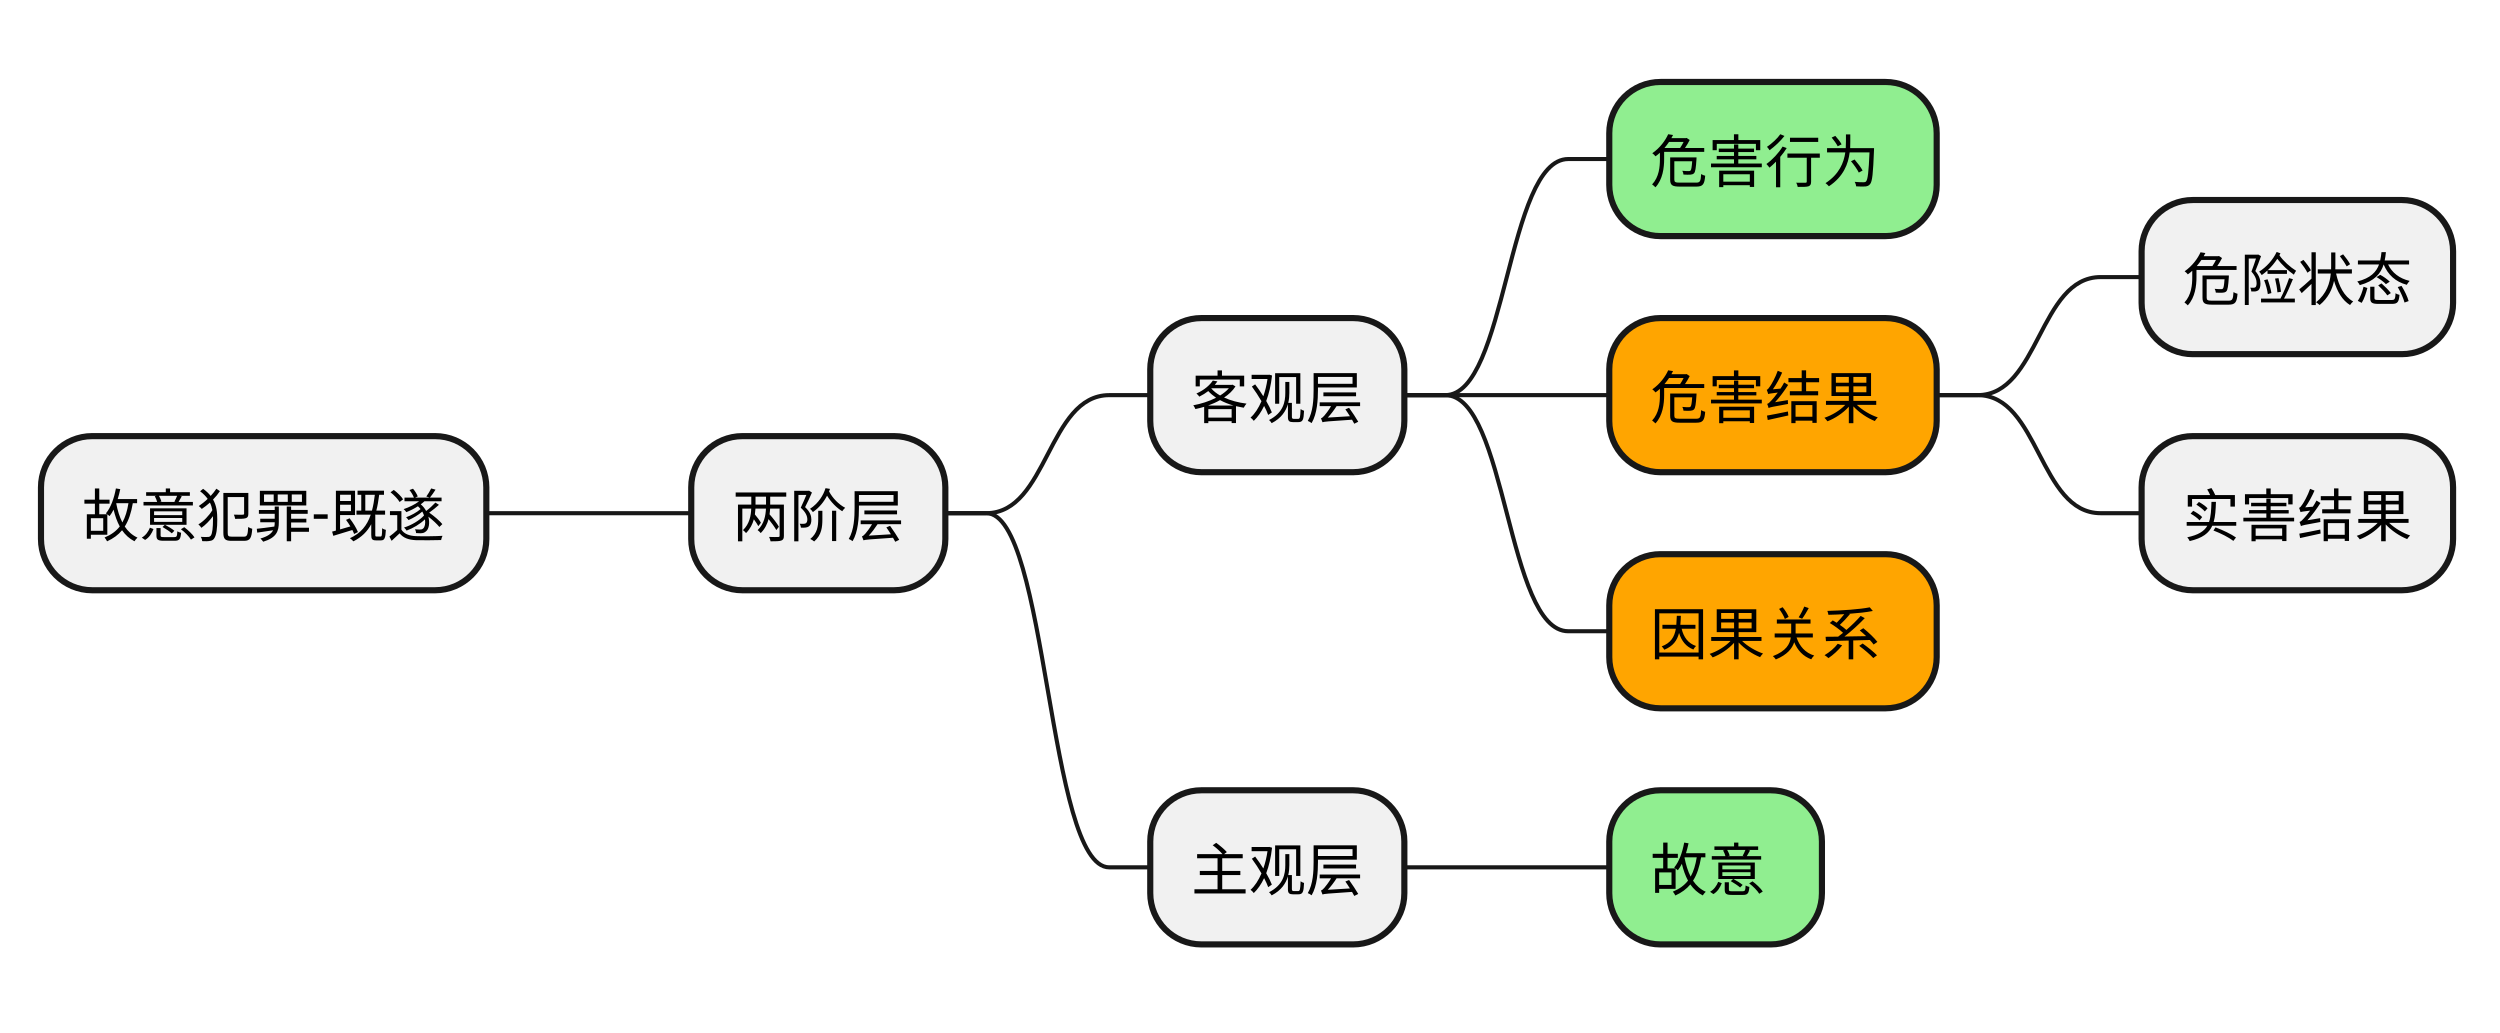
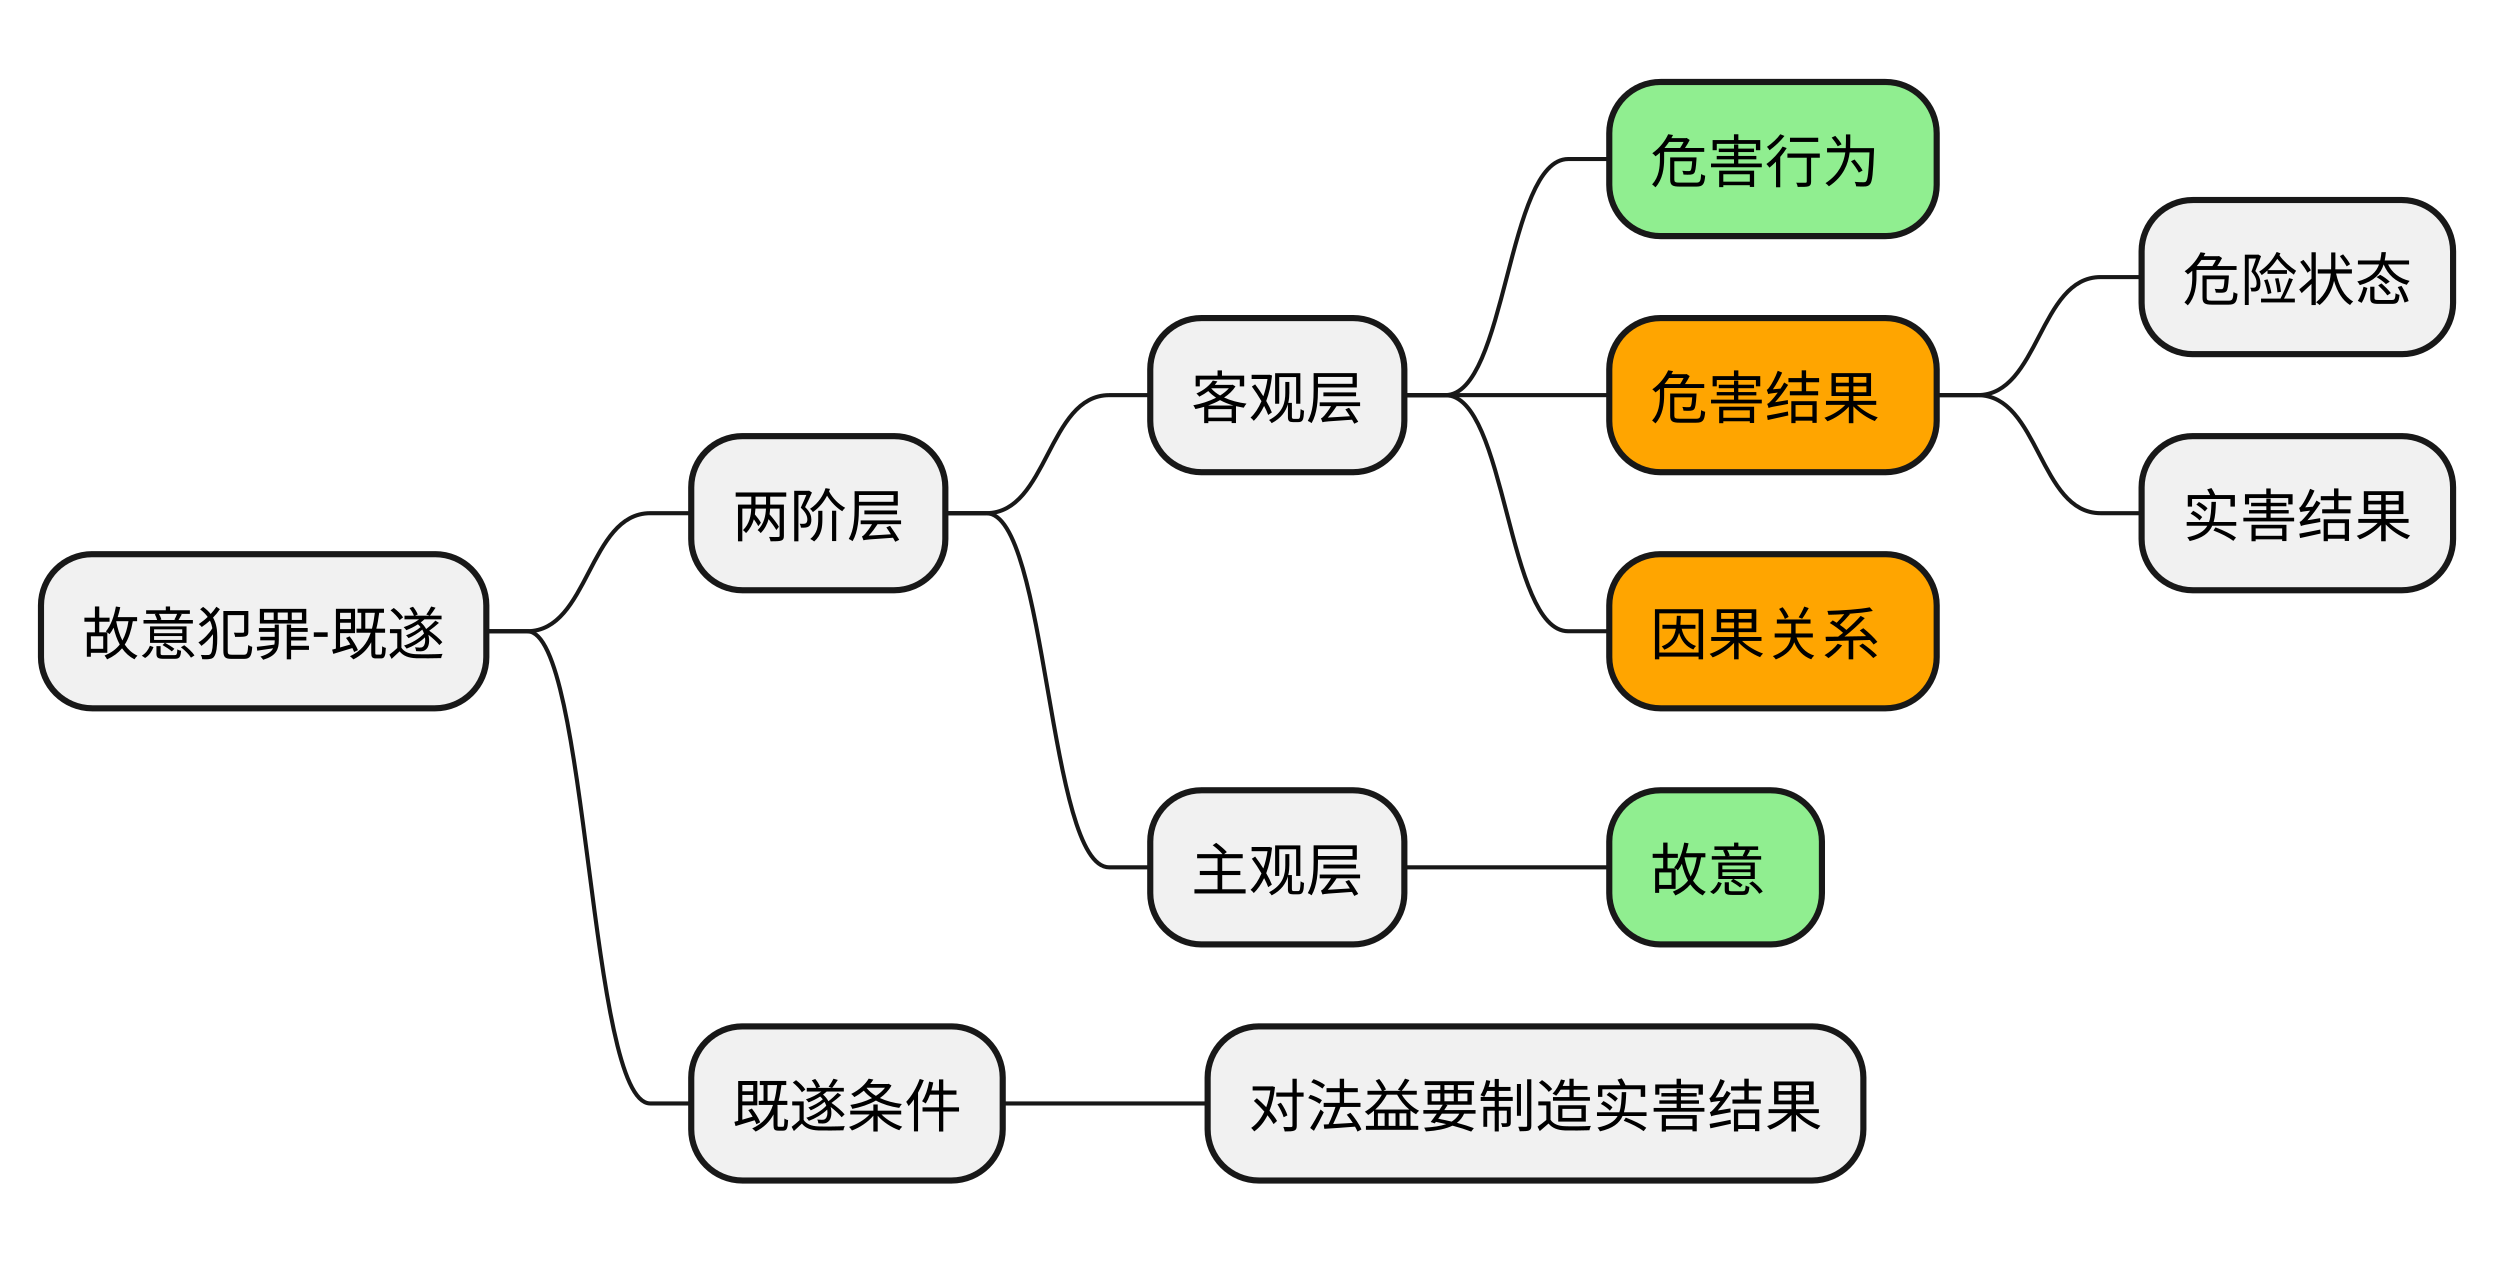
- <svg xmlns="http://www.w3.org/2000/svg" contentStyleType="text/css" height="252px" preserveAspectRatio="none" style="width:610px;height:252px;background:#FFFFFF;" version="1.1" viewBox="0 0 610 252" width="610px" zoomAndPan="magnify">
+ <svg xmlns="http://www.w3.org/2000/svg" contentStyleType="text/css" height="310px" preserveAspectRatio="none" style="width:610px;height:310px;background:#FFFFFF;" version="1.1" viewBox="0 0 610 310" width="610px" zoomAndPan="magnify">
  <defs />
  <g>
-     <rect fill="#F1F1F1" height="37.609" rx="12.5" ry="12.5" style="stroke:#181818;stroke-width:1.5;" width="108.662" x="10" y="106.414" />
-     <text fill="#000000" font-family="sans-serif" font-size="14" lengthAdjust="spacing" textLength="88.662" x="20" y="130.947">故意犯罪-既遂</text>
+     <rect fill="#F1F1F1" height="37.609" rx="12.5" ry="12.5" style="stroke:#181818;stroke-width:1.5;" width="108.662" x="10" y="135.219" />
+     <text fill="#000000" font-family="sans-serif" font-size="14" lengthAdjust="spacing" textLength="88.662" x="20" y="159.752">故意犯罪-既遂</text>
    <rect fill="#F1F1F1" height="37.609" rx="12.5" ry="12.5" style="stroke:#181818;stroke-width:1.5;" width="62" x="168.662" y="106.414" />
    <text fill="#000000" font-family="sans-serif" font-size="14" lengthAdjust="spacing" textLength="42" x="178.662" y="130.947">两阶层</text>
    <rect fill="#F1F1F1" height="37.609" rx="12.5" ry="12.5" style="stroke:#181818;stroke-width:1.5;" width="62" x="280.662" y="77.609" />
    <text fill="#000000" font-family="sans-serif" font-size="14" lengthAdjust="spacing" textLength="42" x="290.662" y="102.143">客观层</text>
    <rect fill="#90EE90" height="37.609" rx="12.5" ry="12.5" style="stroke:#181818;stroke-width:1.5;" width="79.89" x="392.662" y="20" />
    <text fill="#000000" font-family="sans-serif" font-size="14" lengthAdjust="spacing" textLength="56" x="402.662" y="44.533">危害行为</text>
    <path d="M342.662,96.414 L352.662,96.414 C367.662,96.414 367.662,38.805 382.662,38.805 L392.662,38.805 " fill="none" style="stroke:#181818;stroke-width:1;" />
    <rect fill="#FFA500" height="37.609" rx="12.5" ry="12.5" style="stroke:#181818;stroke-width:1.5;" width="79.89" x="392.662" y="77.609" />
    <text fill="#000000" font-family="sans-serif" font-size="14" lengthAdjust="spacing" textLength="56" x="402.662" y="102.143">危害结果</text>
    <rect fill="#F1F1F1" height="37.609" rx="12.5" ry="12.5" style="stroke:#181818;stroke-width:1.5;" width="76" x="522.552" y="48.805" />
    <text fill="#000000" font-family="sans-serif" font-size="14" lengthAdjust="spacing" textLength="56" x="532.552" y="73.338">危险状态</text>
    <path d="M472.552,96.414 L482.552,96.414 C497.552,96.414 497.552,67.609 512.552,67.609 L522.552,67.609 " fill="none" style="stroke:#181818;stroke-width:1;" />
    <rect fill="#F1F1F1" height="37.609" rx="12.5" ry="12.5" style="stroke:#181818;stroke-width:1.5;" width="76" x="522.552" y="106.414" />
    <text fill="#000000" font-family="sans-serif" font-size="14" lengthAdjust="spacing" textLength="56" x="532.552" y="130.947">实害结果</text>
    <path d="M472.552,96.414 L482.552,96.414 C497.552,96.414 497.552,125.219 512.552,125.219 L522.552,125.219 " fill="none" style="stroke:#181818;stroke-width:1;" />
    <path d="M342.662,96.414 L352.662,96.414 C367.662,96.414 367.662,96.414 382.662,96.414 L392.662,96.414 " fill="none" style="stroke:#181818;stroke-width:1;" />
    <rect fill="#FFA500" height="37.609" rx="12.5" ry="12.5" style="stroke:#181818;stroke-width:1.5;" width="79.89" x="392.662" y="135.219" />
    <text fill="#000000" font-family="sans-serif" font-size="14" lengthAdjust="spacing" textLength="56" x="402.662" y="159.752">因果关系</text>
    <path d="M342.662,96.414 L352.662,96.414 C367.662,96.414 367.662,154.023 382.662,154.023 L392.662,154.023 " fill="none" style="stroke:#181818;stroke-width:1;" />
    <path d="M230.662,125.219 L240.662,125.219 C255.662,125.219 255.662,96.414 270.662,96.414 L280.662,96.414 " fill="none" style="stroke:#181818;stroke-width:1;" />
    <rect fill="#F1F1F1" height="37.609" rx="12.5" ry="12.5" style="stroke:#181818;stroke-width:1.5;" width="62" x="280.662" y="192.828" />
    <text fill="#000000" font-family="sans-serif" font-size="14" lengthAdjust="spacing" textLength="42" x="290.662" y="217.361">主观层</text>
    <rect fill="#90EE90" height="37.609" rx="12.5" ry="12.5" style="stroke:#181818;stroke-width:1.5;" width="51.89" x="392.662" y="192.828" />
    <text fill="#000000" font-family="sans-serif" font-size="14" lengthAdjust="spacing" textLength="28" x="402.662" y="217.361">故意</text>
    <path d="M342.662,211.633 L352.662,211.633 C367.662,211.633 367.662,211.633 382.662,211.633 L392.662,211.633 " fill="none" style="stroke:#181818;stroke-width:1;" />
    <path d="M230.662,125.219 L240.662,125.219 C255.662,125.219 255.662,211.633 270.662,211.633 L280.662,211.633 " fill="none" style="stroke:#181818;stroke-width:1;" />
-     <path d="M118.662,125.219 L128.662,125.219 C143.662,125.219 143.662,125.219 158.662,125.219 L168.662,125.219 " fill="none" style="stroke:#181818;stroke-width:1;" />
+     <path d="M118.662,154.023 L128.662,154.023 C143.662,154.023 143.662,125.219 158.662,125.219 L168.662,125.219 " fill="none" style="stroke:#181818;stroke-width:1;" />
+     <rect fill="#F1F1F1" height="37.609" rx="12.5" ry="12.5" style="stroke:#181818;stroke-width:1.5;" width="76" x="168.662" y="250.438" />
+     <text fill="#000000" font-family="sans-serif" font-size="14" lengthAdjust="spacing" textLength="56" x="178.662" y="274.971">既遂条件</text>
+     <rect fill="#F1F1F1" height="37.609" rx="12.5" ry="12.5" style="stroke:#181818;stroke-width:1.5;" width="160" x="294.662" y="250.438" />
+     <text fill="#000000" font-family="sans-serif" font-size="14" lengthAdjust="spacing" textLength="140" x="304.662" y="274.971">对法益要制造实害结果</text>
+     <path d="M244.662,269.242 L254.662,269.242 C269.662,269.242 269.662,269.242 284.662,269.242 L294.662,269.242 " fill="none" style="stroke:#181818;stroke-width:1;" />
+     <path d="M118.662,154.023 L128.662,154.023 C143.662,154.023 143.662,269.242 158.662,269.242 L168.662,269.242 " fill="none" style="stroke:#181818;stroke-width:1;" />
  </g>
</svg>
